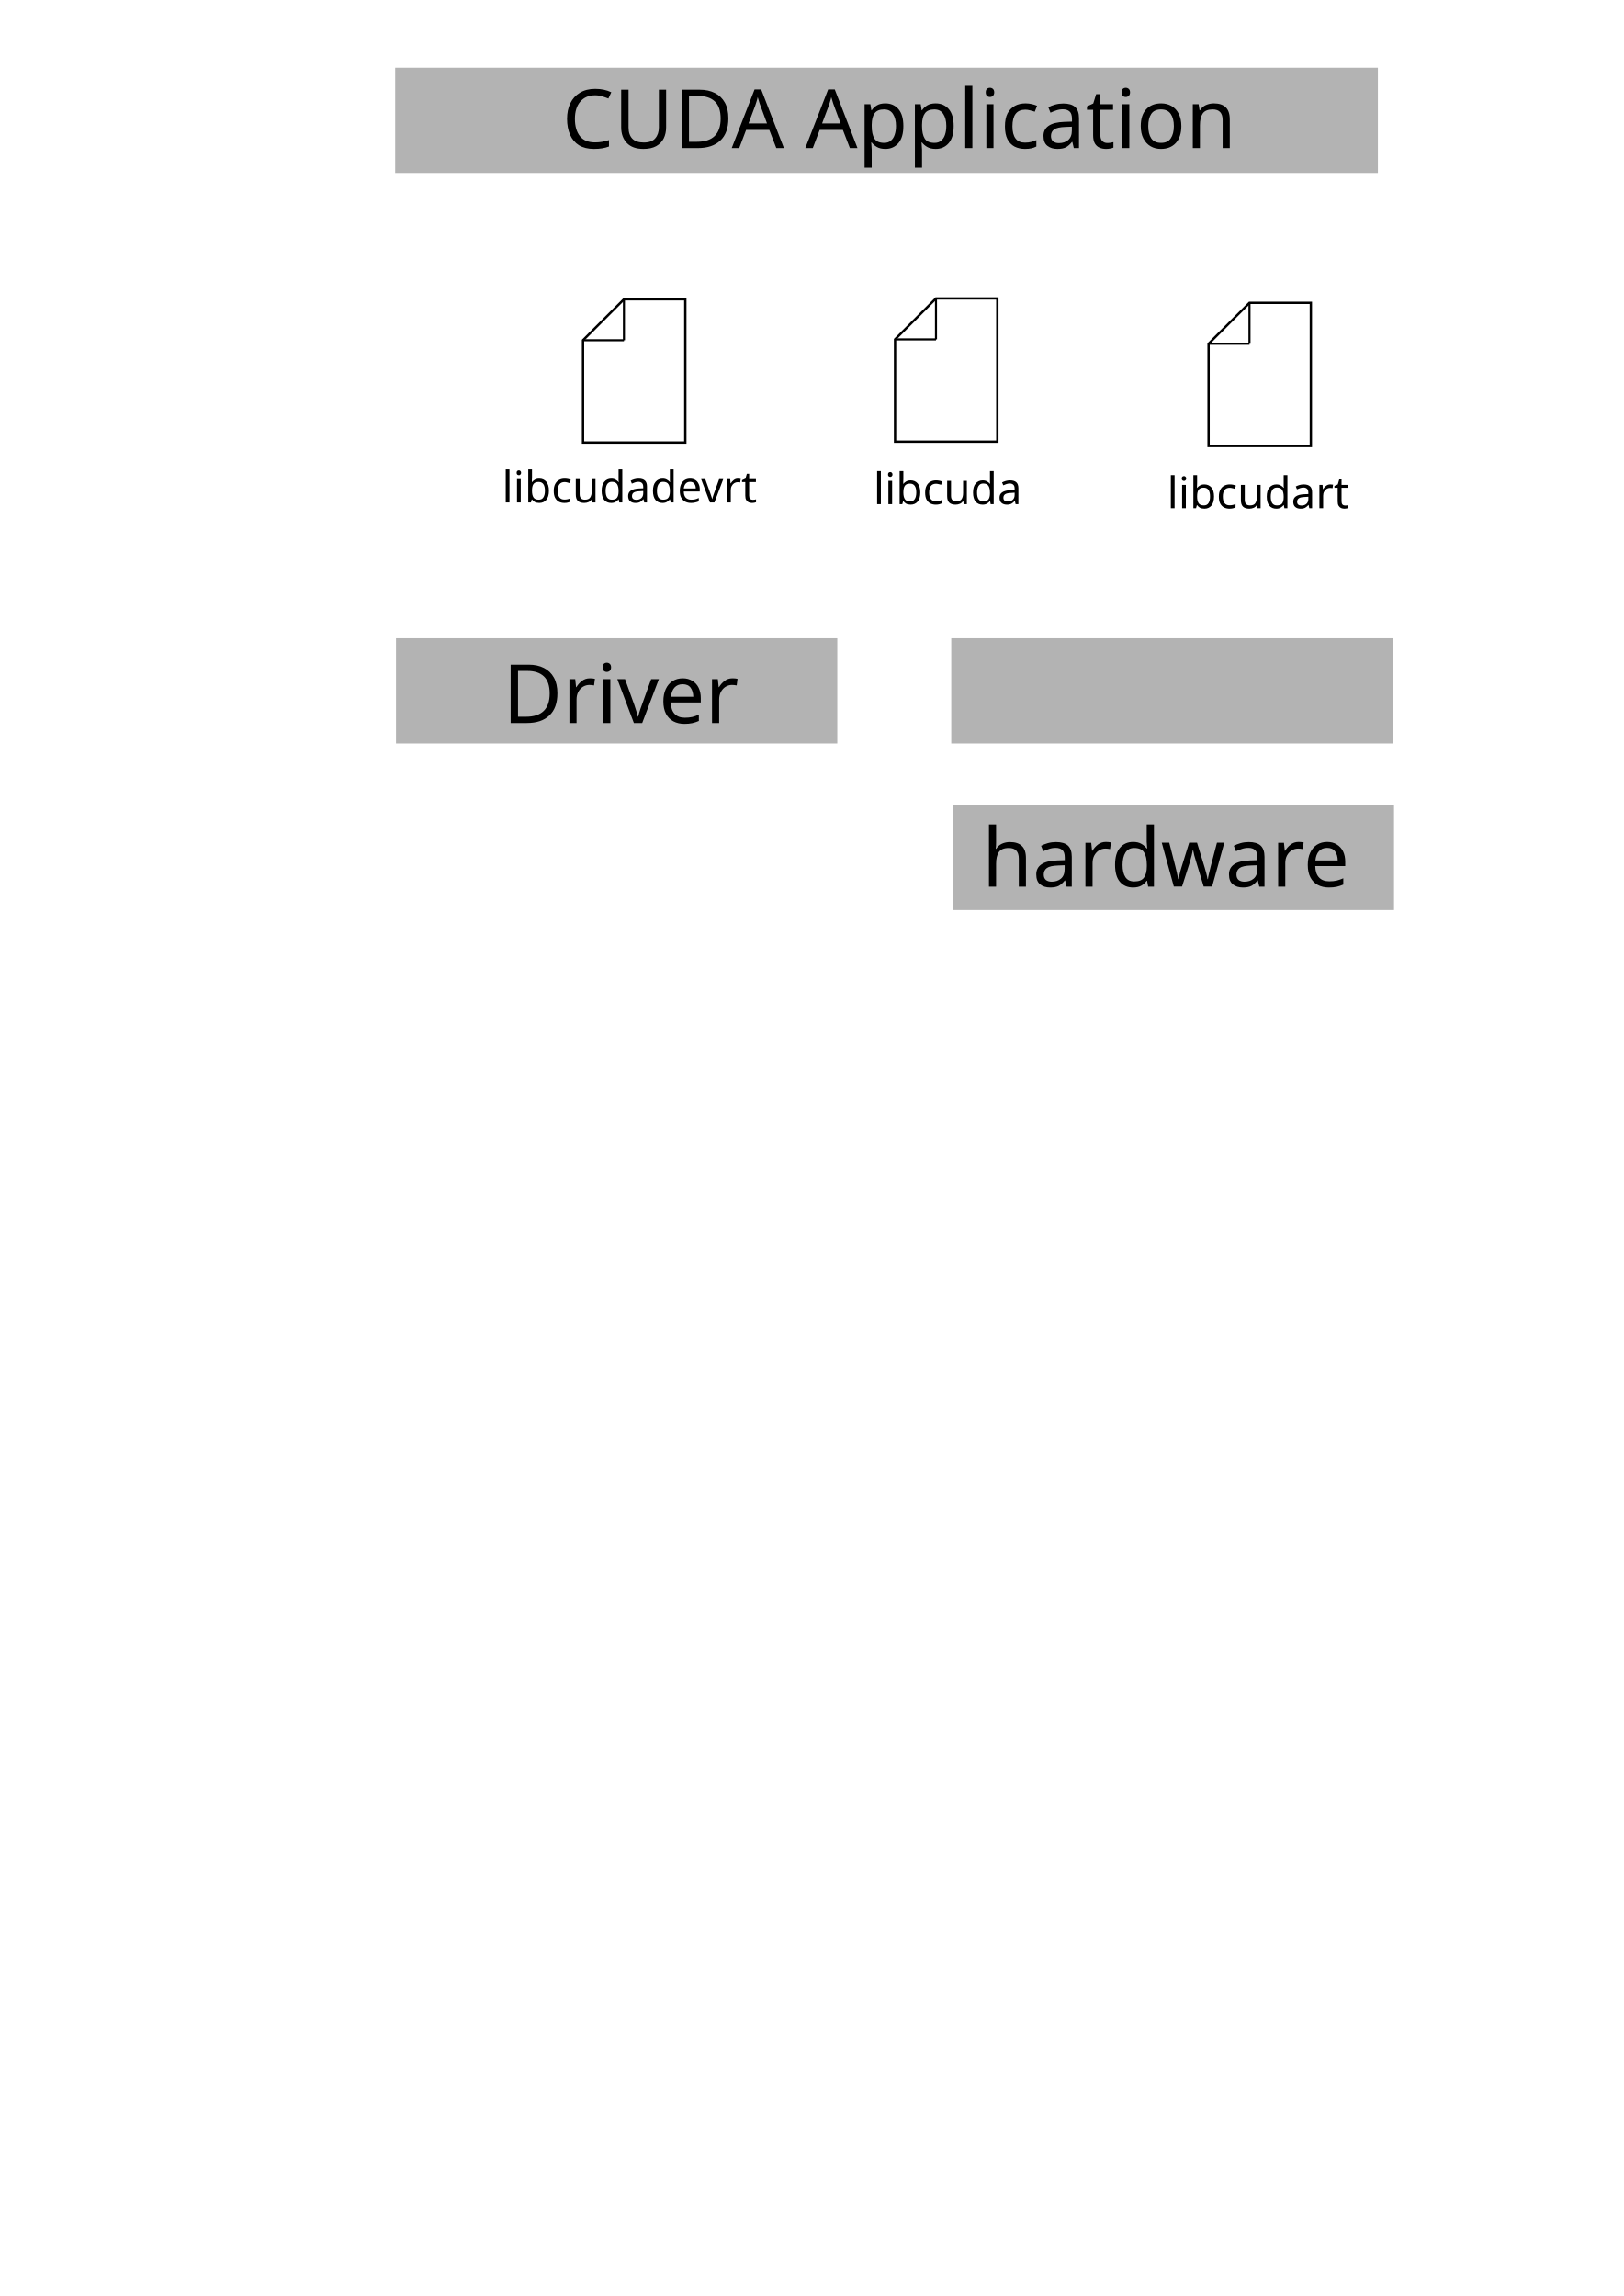
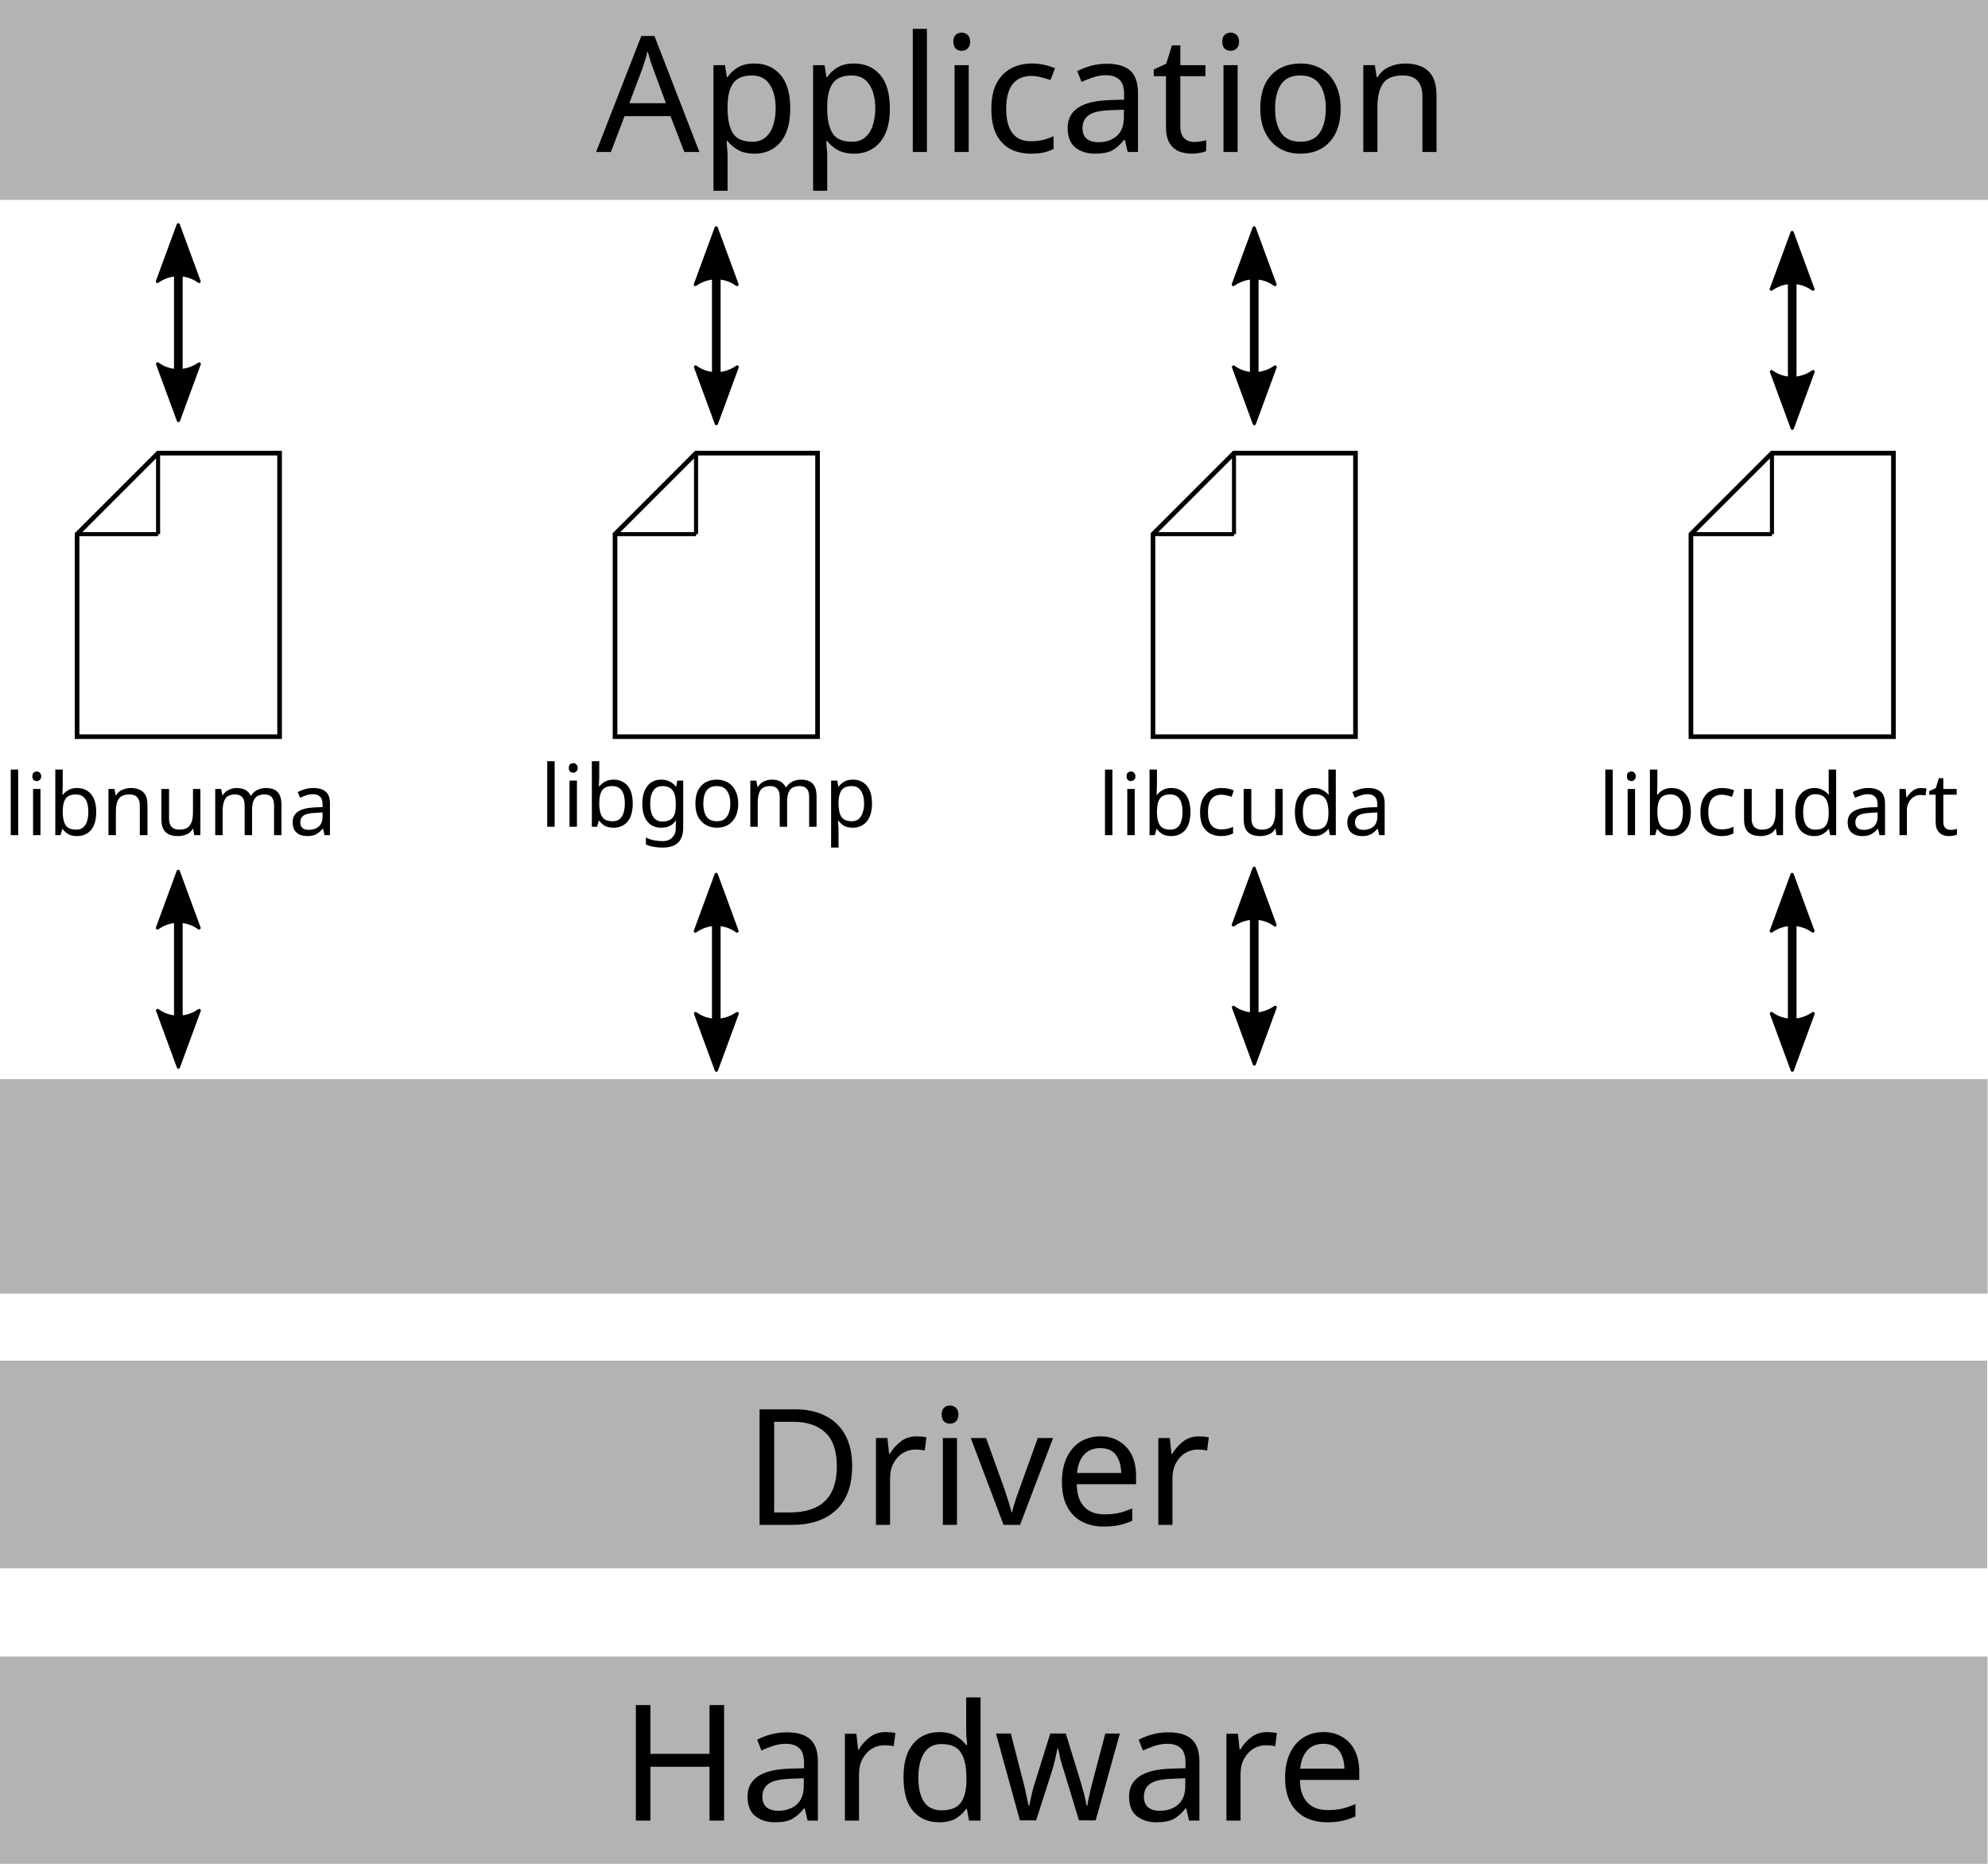
- <svg xmlns="http://www.w3.org/2000/svg" width="210mm" height="297mm" viewBox="0 0 210 297" version="1.1" id="svg8">
-   <defs id="defs2" />
-   <g id="layer1">
-     <rect id="rect3713" width="57.074" height="13.607" x="123.22" y="104.107" style="fill:#b3b3b3;stroke-width:0.189" />
-     <rect id="rect3713-3" width="57.074" height="13.607" x="123.031" y="82.562" style="fill:#b3b3b3;stroke-width:0.189" />
-     <rect id="rect3713-3-6" width="57.074" height="13.607" x="51.216" y="82.562" style="fill:#b3b3b3;stroke-width:0.189" />
-     <rect id="rect3713-3-9" width="127.099" height="13.607" x="51.109" y="8.762" style="fill:#b3b3b3;stroke-width:0.282" />
+ <svg xmlns="http://www.w3.org/2000/svg" width="129.86mm" height="121.745mm" viewBox="0 0 129.86 121.745" version="1.1" id="svg8">
+   <defs id="defs2">
+     <marker orient="auto" refY="0" refX="0" id="Arrow2Mend" style="overflow:visible">
+       <path id="path4377" style="fill:#000000;fill-opacity:1;fill-rule:evenodd;stroke:#000000;stroke-width:0.625;stroke-linejoin:round;stroke-opacity:1" d="M 8.719,4.034 -2.207,0.016 8.719,-4.002 c -1.745,2.372 -1.735,5.617 -6e-7,8.035 z" transform="scale(-0.6,-0.6)" />
+     </marker>
+     <marker orient="auto" refY="0" refX="0" id="Arrow2Mstart" style="overflow:visible">
+       <path id="path4374" style="fill:#000000;fill-opacity:1;fill-rule:evenodd;stroke:#000000;stroke-width:0.625;stroke-linejoin:round;stroke-opacity:1" d="M 8.719,4.034 -2.207,0.016 8.719,-4.002 c -1.745,2.372 -1.735,5.617 -6e-7,8.035 z" transform="scale(0.6,0.6)" />
+     </marker>
+     <marker orient="auto" refY="0" refX="0" id="Arrow2Mstart-0" style="overflow:visible">
+       <path id="path4374-9" style="fill:#000000;fill-opacity:1;fill-rule:evenodd;stroke:#000000;stroke-width:0.625;stroke-linejoin:round;stroke-opacity:1" d="M 8.719,4.034 -2.207,0.016 8.719,-4.002 c -1.745,2.372 -1.735,5.617 -6e-7,8.035 z" transform="scale(0.6,0.6)" />
+     </marker>
+     <marker orient="auto" refY="0" refX="0" id="Arrow2Mend-3" style="overflow:visible">
+       <path id="path4377-6" style="fill:#000000;fill-opacity:1;fill-rule:evenodd;stroke:#000000;stroke-width:0.625;stroke-linejoin:round;stroke-opacity:1" d="M 8.719,4.034 -2.207,0.016 8.719,-4.002 c -1.745,2.372 -1.735,5.617 -6e-7,8.035 z" transform="scale(-0.6,-0.6)" />
+     </marker>
+     <marker orient="auto" refY="0" refX="0" id="Arrow2Mstart-0-6" style="overflow:visible">
+       <path id="path4374-9-2" style="fill:#000000;fill-opacity:1;fill-rule:evenodd;stroke:#000000;stroke-width:0.625;stroke-linejoin:round;stroke-opacity:1" d="M 8.719,4.034 -2.207,0.016 8.719,-4.002 c -1.745,2.372 -1.735,5.617 -6e-7,8.035 z" transform="scale(0.6,0.6)" />
+     </marker>
+     <marker orient="auto" refY="0" refX="0" id="Arrow2Mend-3-6" style="overflow:visible">
+       <path id="path4377-6-1" style="fill:#000000;fill-opacity:1;fill-rule:evenodd;stroke:#000000;stroke-width:0.625;stroke-linejoin:round;stroke-opacity:1" d="M 8.719,4.034 -2.207,0.016 8.719,-4.002 c -1.745,2.372 -1.735,5.617 -6e-7,8.035 z" transform="scale(-0.6,-0.6)" />
+     </marker>
+     <marker orient="auto" refY="0" refX="0" id="Arrow2Mstart-0-6-7" style="overflow:visible">
+       <path id="path4374-9-2-9" style="fill:#000000;fill-opacity:1;fill-rule:evenodd;stroke:#000000;stroke-width:0.625;stroke-linejoin:round;stroke-opacity:1" d="M 8.719,4.034 -2.207,0.016 8.719,-4.002 c -1.745,2.372 -1.735,5.617 -6e-7,8.035 z" transform="scale(0.6,0.6)" />
+     </marker>
+     <marker orient="auto" refY="0" refX="0" id="Arrow2Mend-3-6-2" style="overflow:visible">
+       <path id="path4377-6-1-0" style="fill:#000000;fill-opacity:1;fill-rule:evenodd;stroke:#000000;stroke-width:0.625;stroke-linejoin:round;stroke-opacity:1" d="M 8.719,4.034 -2.207,0.016 8.719,-4.002 c -1.745,2.372 -1.735,5.617 -6e-7,8.035 z" transform="scale(-0.6,-0.6)" />
+     </marker>
+     <marker orient="auto" refY="0" refX="0" id="Arrow2Mstart-0-6-7-3" style="overflow:visible">
+       <path id="path4374-9-2-9-7" style="fill:#000000;fill-opacity:1;fill-rule:evenodd;stroke:#000000;stroke-width:0.625;stroke-linejoin:round;stroke-opacity:1" d="M 8.719,4.034 -2.207,0.016 8.719,-4.002 c -1.745,2.372 -1.735,5.617 -6e-7,8.035 z" transform="scale(0.6,0.6)" />
+     </marker>
+     <marker orient="auto" refY="0" refX="0" id="Arrow2Mend-3-6-2-5" style="overflow:visible">
+       <path id="path4377-6-1-0-9" style="fill:#000000;fill-opacity:1;fill-rule:evenodd;stroke:#000000;stroke-width:0.625;stroke-linejoin:round;stroke-opacity:1" d="M 8.719,4.034 -2.207,0.016 8.719,-4.002 c -1.745,2.372 -1.735,5.617 -6e-7,8.035 z" transform="scale(-0.6,-0.6)" />
+     </marker>
+     <marker orient="auto" refY="0" refX="0" id="Arrow2Mstart-0-6-7-3-2" style="overflow:visible">
+       <path id="path4374-9-2-9-7-8" style="fill:#000000;fill-opacity:1;fill-rule:evenodd;stroke:#000000;stroke-width:0.625;stroke-linejoin:round;stroke-opacity:1" d="M 8.719,4.034 -2.207,0.016 8.719,-4.002 c -1.745,2.372 -1.735,5.617 -6e-7,8.035 z" transform="scale(0.6,0.6)" />
+     </marker>
+     <marker orient="auto" refY="0" refX="0" id="Arrow2Mend-3-6-2-5-9" style="overflow:visible">
+       <path id="path4377-6-1-0-9-7" style="fill:#000000;fill-opacity:1;fill-rule:evenodd;stroke:#000000;stroke-width:0.625;stroke-linejoin:round;stroke-opacity:1" d="M 8.719,4.034 -2.207,0.016 8.719,-4.002 c -1.745,2.372 -1.735,5.617 -6e-7,8.035 z" transform="scale(-0.6,-0.6)" />
+     </marker>
+     <marker orient="auto" refY="0" refX="0" id="Arrow2Mstart-0-6-7-3-2-6" style="overflow:visible">
+       <path id="path4374-9-2-9-7-8-1" style="fill:#000000;fill-opacity:1;fill-rule:evenodd;stroke:#000000;stroke-width:0.625;stroke-linejoin:round;stroke-opacity:1" d="M 8.719,4.034 -2.207,0.016 8.719,-4.002 c -1.745,2.372 -1.735,5.617 -6e-7,8.035 z" transform="scale(0.6,0.6)" />
+     </marker>
+     <marker orient="auto" refY="0" refX="0" id="Arrow2Mend-3-6-2-5-9-2" style="overflow:visible">
+       <path id="path4377-6-1-0-9-7-9" style="fill:#000000;fill-opacity:1;fill-rule:evenodd;stroke:#000000;stroke-width:0.625;stroke-linejoin:round;stroke-opacity:1" d="M 8.719,4.034 -2.207,0.016 8.719,-4.002 c -1.745,2.372 -1.735,5.617 -6e-7,8.035 z" transform="scale(-0.6,-0.6)" />
+     </marker>
+     <marker orient="auto" refY="0" refX="0" id="Arrow2Mstart-0-6-7-3-2-6-1" style="overflow:visible">
+       <path id="path4374-9-2-9-7-8-1-9" style="fill:#000000;fill-opacity:1;fill-rule:evenodd;stroke:#000000;stroke-width:0.625;stroke-linejoin:round;stroke-opacity:1" d="M 8.719,4.034 -2.207,0.016 8.719,-4.002 c -1.745,2.372 -1.735,5.617 -6e-7,8.035 z" transform="scale(0.6,0.6)" />
+     </marker>
+     <marker orient="auto" refY="0" refX="0" id="Arrow2Mend-3-6-2-5-9-2-4" style="overflow:visible">
+       <path id="path4377-6-1-0-9-7-9-7" style="fill:#000000;fill-opacity:1;fill-rule:evenodd;stroke:#000000;stroke-width:0.625;stroke-linejoin:round;stroke-opacity:1" d="M 8.719,4.034 -2.207,0.016 8.719,-4.002 c -1.745,2.372 -1.735,5.617 -6e-7,8.035 z" transform="scale(-0.6,-0.6)" />
+     </marker>
+   </defs>
+   <g id="layer1" transform="translate(-46.56667,-9.222905)">
+     <rect id="rect3713" width="129.825" height="13.54" x="46.567" y="117.428" style="fill:#b3b3b3;stroke-width:0.189" />
+     <rect id="rect3713-3" width="129.832" height="14.011" x="46.567" y="79.712" style="fill:#b3b3b3;stroke-width:0.189" rx="8.0087398e-07" ry="8.0087398e-07" />
+     <rect id="rect3713-3-6" width="129.805" height="13.57" x="46.567" y="98.099" style="fill:#b3b3b3;stroke-width:0.189" />
+     <rect id="rect3713-3-9" width="129.86" height="13.056" x="46.567" y="9.223" style="fill:#b3b3b3;stroke-width:0.282" />
  </g>
-   <g id="layer2">
-     <flowRoot xml:space="preserve" id="flowRoot17" style="font-style:normal;font-weight:normal;font-size:40px;line-height:1.25;font-family:sans-serif;letter-spacing:0px;word-spacing:0px;fill:#000000;fill-opacity:1;stroke:none" transform="matrix(0.2645833,0,0,0.2645833,92.98214,-78.36616)">
+   <g id="layer2" transform="translate(-46.56667,-9.222905)">
+     <flowRoot xml:space="preserve" id="flowRoot17" style="font-style:normal;font-weight:normal;font-size:40px;line-height:1.25;font-family:sans-serif;letter-spacing:0px;word-spacing:0px;fill:#000000;fill-opacity:1;stroke:none" transform="matrix(0.2645833,0,0,0.2645833,54.73504,-82.57219)">
      <flowRegion id="flowRegion19">
        <rect id="rect21" width="375.714" height="72.857" x="188.571" y="615.377" />
      </flowRegion>
      <flowPara id="flowPara25">OS</flowPara>
    </flowRoot>
-     <text xml:space="preserve" style="font-style:normal;font-weight:normal;font-size:10.583px;line-height:1.25;font-family:sans-serif;letter-spacing:0px;word-spacing:0px;fill:#000000;fill-opacity:1;stroke:none;stroke-width:0.265" x="65.012" y="93.524" id="text31">
-       <tspan x="65.012" y="93.524" style="stroke-width:0.265" id="tspan33">Driver</tspan>
+     <text xml:space="preserve" style="font-style:normal;font-weight:normal;font-size:10.583px;line-height:1.25;font-family:sans-serif;letter-spacing:0px;word-spacing:0px;fill:#000000;fill-opacity:1;stroke:none;stroke-width:0.265" x="95.153" y="108.83" id="text31">
+       <tspan x="95.153" y="108.83" style="stroke-width:0.265" id="tspan33">Driver</tspan>
    </text>
-     <text xml:space="preserve" style="font-style:normal;font-weight:normal;font-size:10.583px;line-height:1.25;font-family:sans-serif;letter-spacing:0px;word-spacing:0px;fill:#000000;fill-opacity:1;stroke:none;stroke-width:0.265" x="72.698" y="19.153" id="text39">
-       <tspan id="tspan37" x="72.698" y="19.153" style="stroke-width:0.265">CUDA Application</tspan>
+     <text xml:space="preserve" style="font-style:normal;font-weight:normal;font-size:10.583px;line-height:1.25;font-family:sans-serif;letter-spacing:0px;word-spacing:0px;fill:#000000;fill-opacity:1;stroke:none;stroke-width:0.265" x="85.503" y="19.153" id="text39">
+       <tspan id="tspan37" x="85.503" y="19.153" style="stroke-width:0.265">Application</tspan>
    </text>
-     <text xml:space="preserve" style="font-style:normal;font-weight:normal;font-size:5.644px;line-height:1.25;font-family:sans-serif;letter-spacing:0px;word-spacing:0px;fill:#000000;fill-opacity:1;stroke:none;stroke-width:0.265" x="150.944" y="65.733" id="text43">
-       <tspan id="tspan41" x="150.944" y="65.733" style="font-size:5.644px;stroke-width:0.265">libcudart</tspan>
+     <text xml:space="preserve" style="font-style:normal;font-weight:normal;font-size:10.583px;line-height:1.25;font-family:sans-serif;letter-spacing:0px;word-spacing:0px;fill:#000000;fill-opacity:1;stroke:none;stroke-width:0.265" x="87.071" y="128.144" id="text70">
+       <tspan id="tspan68" x="87.071" y="128.144" style="stroke-width:0.265">Hardware</tspan>
    </text>
-     <text xml:space="preserve" style="font-style:normal;font-weight:normal;font-size:5.644px;line-height:1.25;font-family:sans-serif;letter-spacing:0px;word-spacing:0px;fill:#000000;fill-opacity:1;stroke:none;stroke-width:0.265" x="112.958" y="65.213" id="text47">
-       <tspan id="tspan45" x="112.958" y="65.213" style="font-size:5.644px;stroke-width:0.265">libcuda</tspan>
-     </text>
-     <text xml:space="preserve" style="font-style:normal;font-weight:normal;font-size:5.644px;line-height:1.25;font-family:sans-serif;letter-spacing:0px;word-spacing:0px;fill:#000000;fill-opacity:1;stroke:none;stroke-width:0.265" x="64.922" y="64.995" id="text51">
-       <tspan id="tspan49" x="64.922" y="64.995" style="font-size:5.644px;stroke-width:0.265">libcudadevrt</tspan>
-     </text>
-     <text xml:space="preserve" style="font-style:normal;font-weight:normal;font-size:10.583px;line-height:1.25;font-family:sans-serif;letter-spacing:0px;word-spacing:0px;fill:#000000;fill-opacity:1;stroke:none;stroke-width:0.265" x="127" y="114.69" id="text70">
-       <tspan id="tspan68" x="127" y="114.69" style="stroke-width:0.265">hardware</tspan>
-     </text>
-     <g id="g134" transform="translate(94.13276,-68.65179)">
-       <path id="path104" d="m 67.469,107.823 -5.292,5.292 v 13.229 H 75.406 v -18.521 z" style="fill:none;stroke:#000000;stroke-width:0.303px;stroke-linecap:butt;stroke-linejoin:miter;stroke-opacity:1" />
-       <path id="path106" d="m 67.469,107.823 v 5.292 0 0" style="fill:none;stroke:#000000;stroke-width:0.265px;stroke-linecap:butt;stroke-linejoin:miter;stroke-opacity:1" />
-       <path id="path108" d="m 62.177,113.115 h 5.292" style="fill:none;stroke:#000000;stroke-width:0.265px;stroke-linecap:butt;stroke-linejoin:miter;stroke-opacity:1" />
+     <g id="g4853">
+       <text id="text43" y="63.776" x="150.944" style="font-style:normal;font-weight:normal;font-size:5.644px;line-height:1.25;font-family:sans-serif;letter-spacing:0px;word-spacing:0px;fill:#000000;fill-opacity:1;stroke:none;stroke-width:0.265" xml:space="preserve">
+         <tspan style="font-size:5.644px;stroke-width:0.265" y="63.776" x="150.944" id="tspan41">libcudart</tspan>
+       </text>
+       <g transform="translate(94.84498,-69.00205)" id="g134">
+         <path style="fill:none;stroke:#000000;stroke-width:0.303px;stroke-linecap:butt;stroke-linejoin:miter;stroke-opacity:1" d="m 67.469,107.823 -5.292,5.292 0,13.229 13.229,0 0,-18.521 z" id="path104" />
+         <path style="fill:none;stroke:#000000;stroke-width:0.265px;stroke-linecap:butt;stroke-linejoin:miter;stroke-opacity:1" d="m 67.469,107.823 0,5.292 0,0 0,0" id="path106" />
+         <path style="fill:none;stroke:#000000;stroke-width:0.265px;stroke-linecap:butt;stroke-linejoin:miter;stroke-opacity:1" d="m 62.177,113.115 5.292,0" id="path108" />
+       </g>
    </g>
-     <g id="g134-5" transform="translate(53.58512,-69.21875)">
-       <path id="path104-6" d="m 67.469,107.823 -5.292,5.292 v 13.229 H 75.406 v -18.521 z" style="fill:none;stroke:#000000;stroke-width:0.303px;stroke-linecap:butt;stroke-linejoin:miter;stroke-opacity:1" />
-       <path id="path106-2" d="m 67.469,107.823 v 5.292 0 0" style="fill:none;stroke:#000000;stroke-width:0.265px;stroke-linecap:butt;stroke-linejoin:miter;stroke-opacity:1" />
-       <path id="path108-9" d="m 62.177,113.115 h 5.292" style="fill:none;stroke:#000000;stroke-width:0.265px;stroke-linecap:butt;stroke-linejoin:miter;stroke-opacity:1" />
+     <g id="g4845">
+       <text id="text47" y="63.776" x="118.263" style="font-style:normal;font-weight:normal;font-size:5.644px;line-height:1.25;font-family:sans-serif;letter-spacing:0px;word-spacing:0px;fill:#000000;fill-opacity:1;stroke:none;stroke-width:0.265" xml:space="preserve">
+         <tspan style="font-size:5.644px;stroke-width:0.265" y="63.776" x="118.263" id="tspan45">libcuda</tspan>
+       </text>
+       <g transform="translate(59.70471,-69.00205)" id="g134-5">
+         <path style="fill:none;stroke:#000000;stroke-width:0.303px;stroke-linecap:butt;stroke-linejoin:miter;stroke-opacity:1" d="m 67.469,107.823 -5.292,5.292 0,13.229 13.229,0 0,-18.521 z" id="path104-6" />
+         <path style="fill:none;stroke:#000000;stroke-width:0.265px;stroke-linecap:butt;stroke-linejoin:miter;stroke-opacity:1" d="m 67.469,107.823 0,5.292 0,0 0,0" id="path106-2" />
+         <path style="fill:none;stroke:#000000;stroke-width:0.265px;stroke-linecap:butt;stroke-linejoin:miter;stroke-opacity:1" d="m 62.177,113.115 5.292,0" id="path108-9" />
+       </g>
    </g>
-     <g id="g134-5-1" transform="translate(13.22647,-69.10804)">
-       <path id="path104-6-2" d="m 67.469,107.823 -5.292,5.292 v 13.229 H 75.406 v -18.521 z" style="fill:none;stroke:#000000;stroke-width:0.303px;stroke-linecap:butt;stroke-linejoin:miter;stroke-opacity:1" />
-       <path id="path106-2-7" d="m 67.469,107.823 v 5.292 0 0" style="fill:none;stroke:#000000;stroke-width:0.265px;stroke-linecap:butt;stroke-linejoin:miter;stroke-opacity:1" />
-       <path id="path108-9-0" d="m 62.177,113.115 h 5.292" style="fill:none;stroke:#000000;stroke-width:0.265px;stroke-linecap:butt;stroke-linejoin:miter;stroke-opacity:1" />
+     <g id="g4837">
+       <text id="text51-3" y="63.228" x="81.829" style="font-style:normal;font-weight:normal;font-size:5.644px;line-height:1.25;font-family:sans-serif;letter-spacing:0px;word-spacing:0px;fill:#000000;fill-opacity:1;stroke:none;stroke-width:0.265" xml:space="preserve">
+         <tspan style="font-size:5.644px;stroke-width:0.265" y="63.228" x="81.829" id="tspan49-6">libgomp</tspan>
+       </text>
+       <g transform="translate(24.56443,-69.00205)" id="g134-5-1-7">
+         <path style="fill:none;stroke:#000000;stroke-width:0.303px;stroke-linecap:butt;stroke-linejoin:miter;stroke-opacity:1" d="m 67.469,107.823 -5.292,5.292 0,13.229 13.229,0 0,-18.521 z" id="path104-6-2-5" />
+         <path style="fill:none;stroke:#000000;stroke-width:0.265px;stroke-linecap:butt;stroke-linejoin:miter;stroke-opacity:1" d="m 67.469,107.823 0,5.292 0,0 0,0" id="path106-2-7-3" />
+         <path style="fill:none;stroke:#000000;stroke-width:0.265px;stroke-linecap:butt;stroke-linejoin:miter;stroke-opacity:1" d="m 62.177,113.115 5.292,0" id="path108-9-0-5" />
+       </g>
    </g>
+     <g id="g4829">
+       <text id="text51-3-6" y="63.776" x="46.786" style="font-style:normal;font-weight:normal;font-size:5.644px;line-height:1.25;font-family:sans-serif;letter-spacing:0px;word-spacing:0px;fill:#000000;fill-opacity:1;stroke:none;stroke-width:0.265" xml:space="preserve">
+         <tspan style="font-size:5.644px;stroke-width:0.265" y="63.776" x="46.786" id="tspan49-6-2">libnuma</tspan>
+       </text>
+       <g transform="translate(-10.57583,-69.00205)" id="g134-5-1-7-9">
+         <path style="fill:none;stroke:#000000;stroke-width:0.303px;stroke-linecap:butt;stroke-linejoin:miter;stroke-opacity:1" d="m 67.469,107.823 -5.292,5.292 0,13.229 13.229,0 0,-18.521 z" id="path104-6-2-5-1" />
+         <path style="fill:none;stroke:#000000;stroke-width:0.265px;stroke-linecap:butt;stroke-linejoin:miter;stroke-opacity:1" d="m 67.469,107.823 0,5.292 0,0 0,0" id="path106-2-7-3-2" />
+         <path style="fill:none;stroke:#000000;stroke-width:0.265px;stroke-linecap:butt;stroke-linejoin:miter;stroke-opacity:1" d="m 62.177,113.115 5.292,0" id="path108-9-0-5-7" />
+       </g>
+     </g>
+     <path style="fill:none;fill-rule:evenodd;stroke:#000000;stroke-width:0.564;stroke-linecap:butt;stroke-linejoin:miter;stroke-miterlimit:4;stroke-dasharray:none;stroke-opacity:1;marker-start:url(#Arrow2Mstart);marker-end:url(#Arrow2Mend)" d="m 58.216,35.944 0,-11.289" id="path4610" />
+     <path style="fill:none;fill-rule:evenodd;stroke:#000000;stroke-width:0.564;stroke-linecap:butt;stroke-linejoin:miter;stroke-miterlimit:4;stroke-dasharray:none;stroke-opacity:1;marker-start:url(#Arrow2Mstart-0);marker-end:url(#Arrow2Mend-3)" d="m 93.356,36.146 0,-11.289" id="path4610-0" />
+     <path style="fill:none;fill-rule:evenodd;stroke:#000000;stroke-width:0.564;stroke-linecap:butt;stroke-linejoin:miter;stroke-miterlimit:4;stroke-dasharray:none;stroke-opacity:1;marker-start:url(#Arrow2Mstart-0-6);marker-end:url(#Arrow2Mend-3-6)" d="m 128.496,36.146 0,-11.289" id="path4610-0-8" />
+     <path style="fill:none;fill-rule:evenodd;stroke:#000000;stroke-width:0.564;stroke-linecap:butt;stroke-linejoin:miter;stroke-miterlimit:4;stroke-dasharray:none;stroke-opacity:1;marker-start:url(#Arrow2Mstart-0-6-7);marker-end:url(#Arrow2Mend-3-6-2)" d="m 163.637,36.448 0,-11.289" id="path4610-0-8-2" />
+     <path style="fill:none;fill-rule:evenodd;stroke:#000000;stroke-width:0.564;stroke-linecap:butt;stroke-linejoin:miter;stroke-miterlimit:4;stroke-dasharray:none;stroke-opacity:1;marker-start:url(#Arrow2Mstart-0-6-7-3);marker-end:url(#Arrow2Mend-3-6-2-5)" d="m 58.216,78.177 0,-11.289" id="path4610-0-8-2-2" />
+     <path style="fill:none;fill-rule:evenodd;stroke:#000000;stroke-width:0.564;stroke-linecap:butt;stroke-linejoin:miter;stroke-miterlimit:4;stroke-dasharray:none;stroke-opacity:1;marker-start:url(#Arrow2Mstart-0-6-7-3-2);marker-end:url(#Arrow2Mend-3-6-2-5-9)" d="m 93.356,78.379 0,-11.289" id="path4610-0-8-2-2-3" />
+     <path style="fill:none;fill-rule:evenodd;stroke:#000000;stroke-width:0.564;stroke-linecap:butt;stroke-linejoin:miter;stroke-miterlimit:4;stroke-dasharray:none;stroke-opacity:1;marker-start:url(#Arrow2Mstart-0-6-7-3-2-6);marker-end:url(#Arrow2Mend-3-6-2-5-9-2)" d="m 128.496,77.975 0,-11.289" id="path4610-0-8-2-2-3-3" />
+     <path style="fill:none;fill-rule:evenodd;stroke:#000000;stroke-width:0.564;stroke-linecap:butt;stroke-linejoin:miter;stroke-miterlimit:4;stroke-dasharray:none;stroke-opacity:1;marker-start:url(#Arrow2Mstart-0-6-7-3-2-6-1);marker-end:url(#Arrow2Mend-3-6-2-5-9-2-4)" d="m 163.637,78.379 0,-11.289" id="path4610-0-8-2-2-3-3-8" />
  </g>
</svg>
